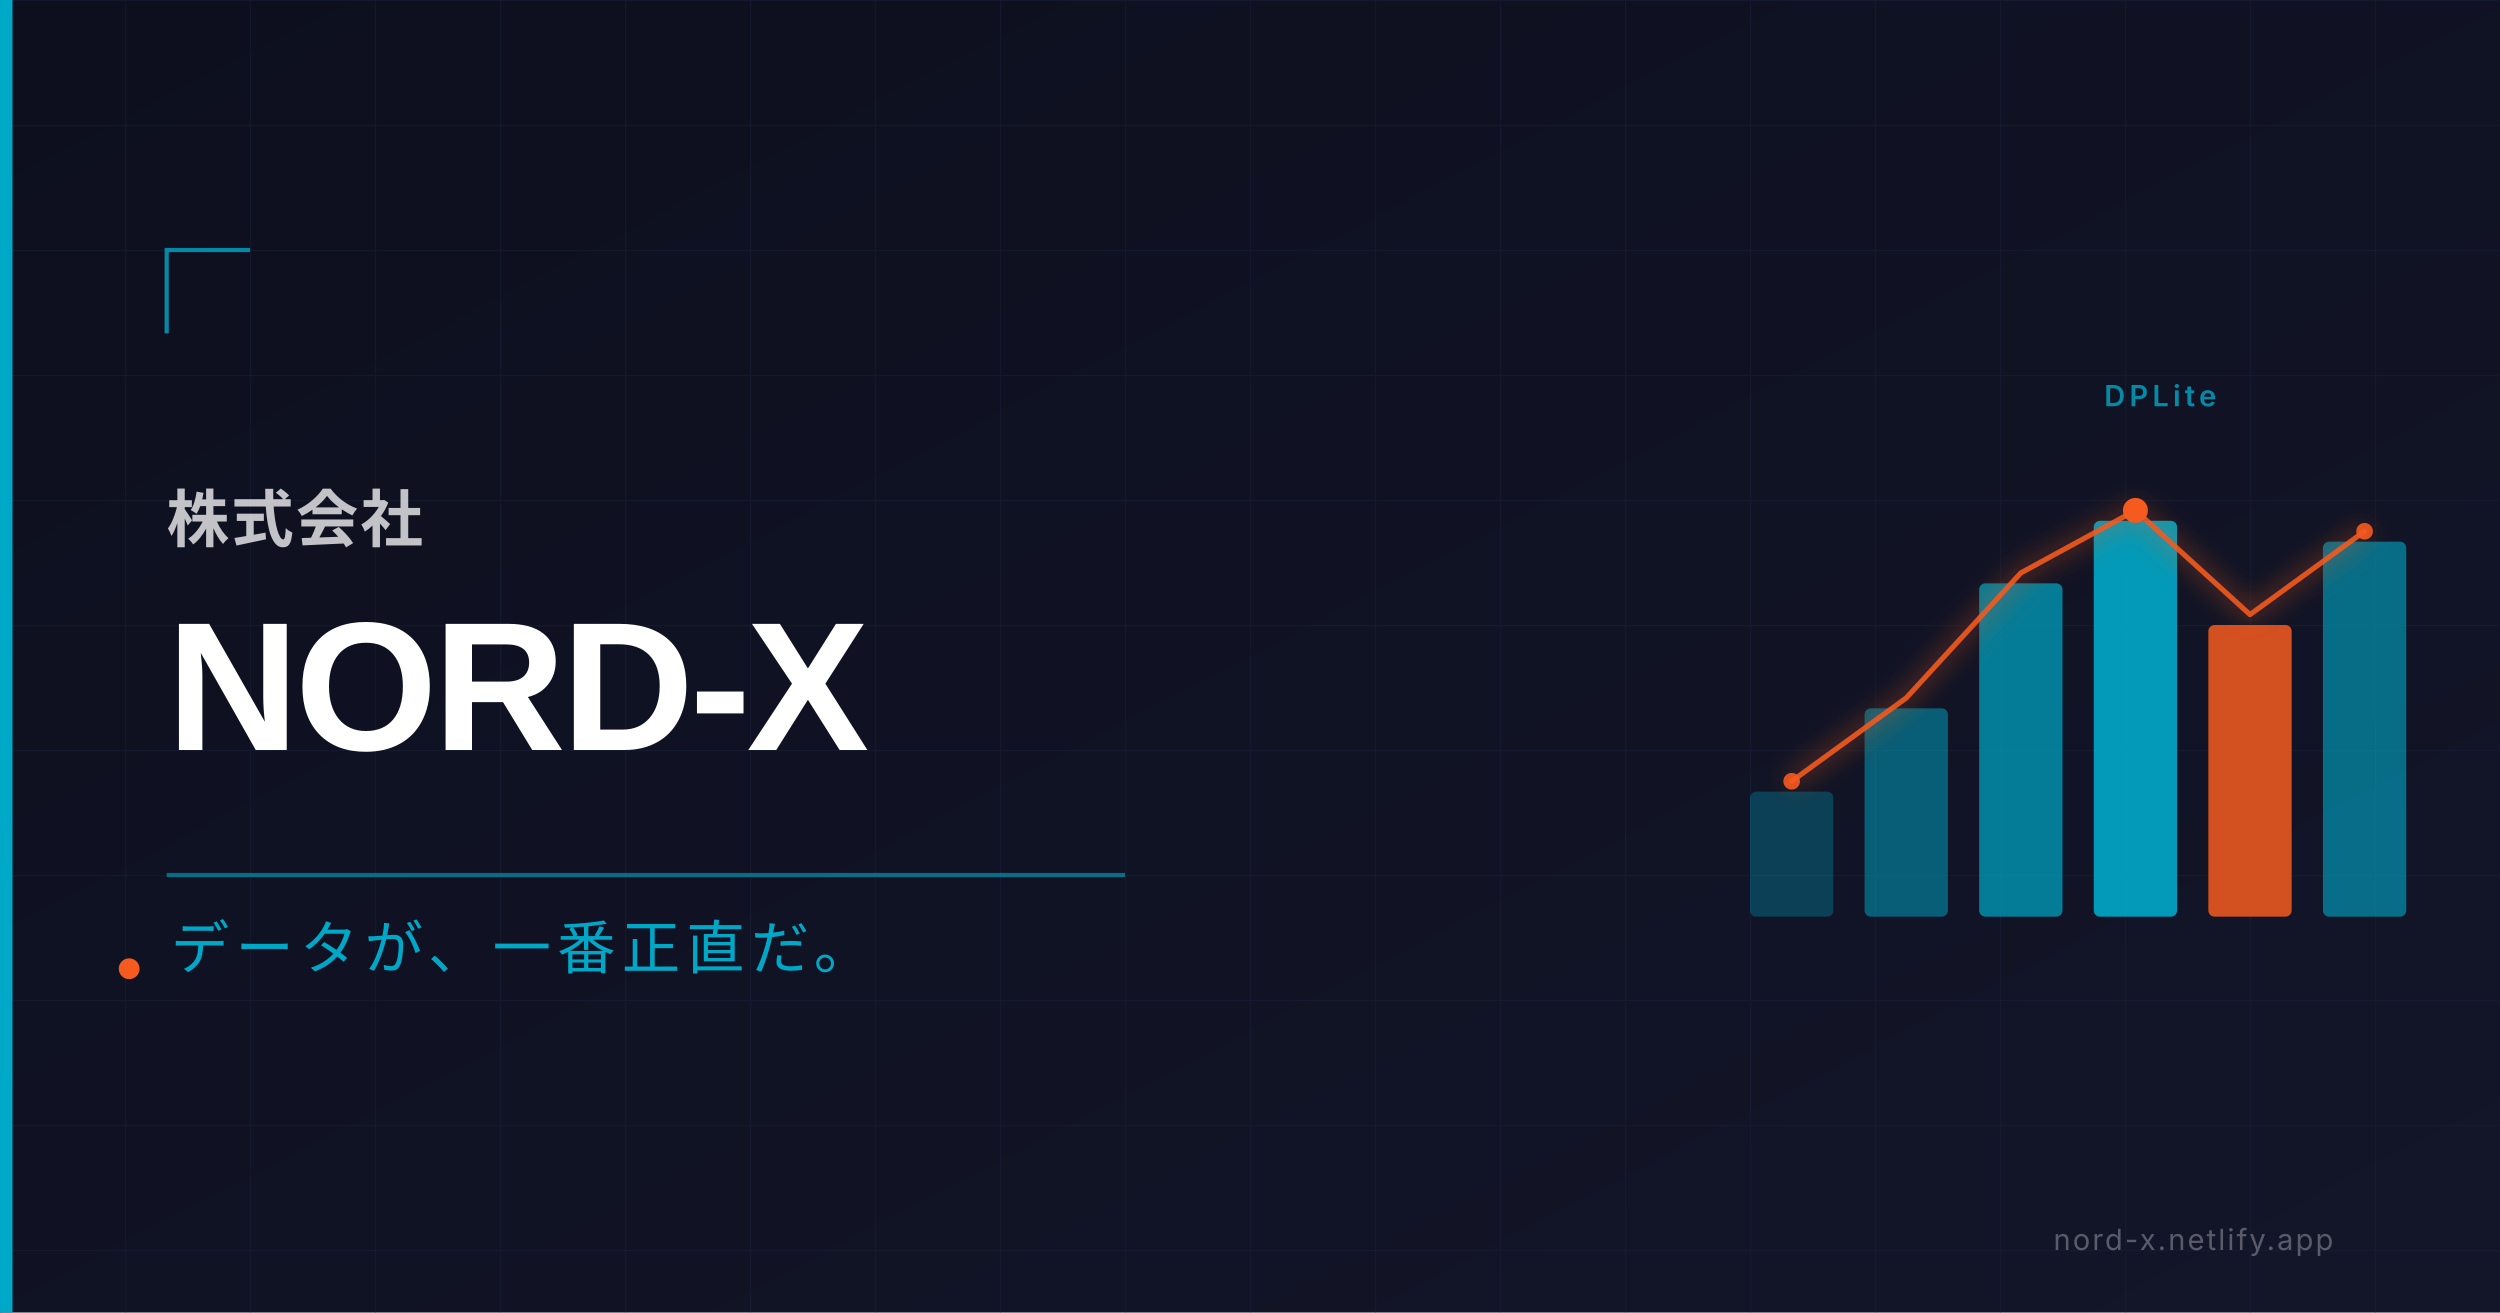
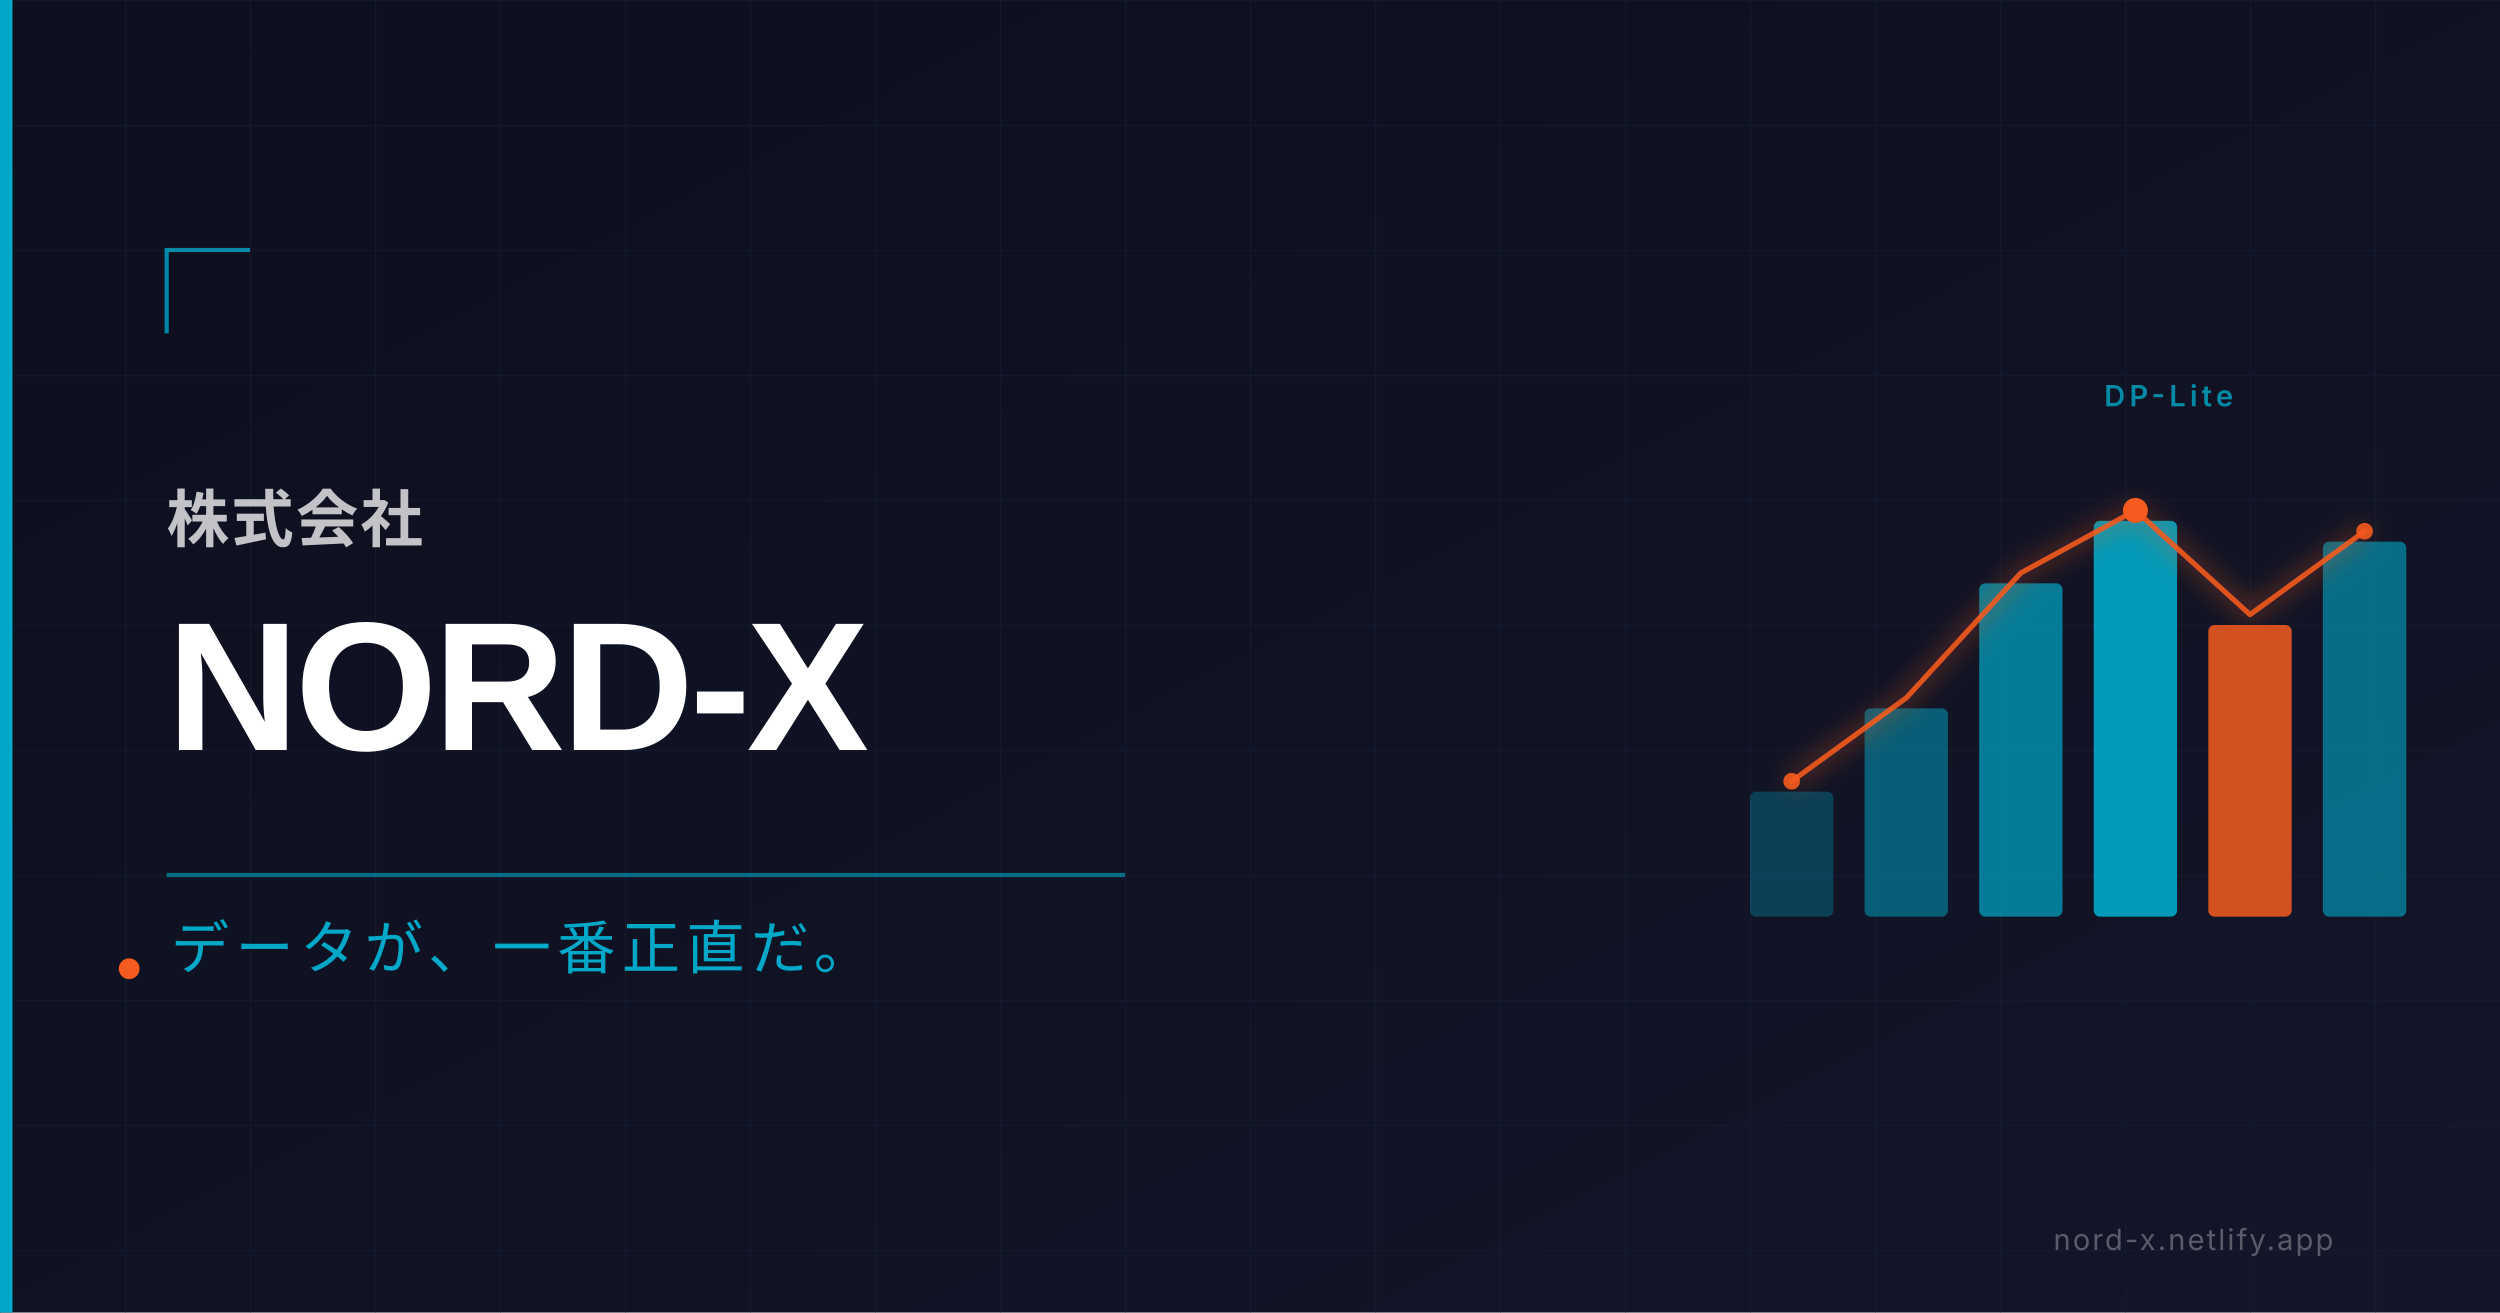
<svg xmlns="http://www.w3.org/2000/svg" width="1200" height="630" viewBox="0 0 1200 630">
  <defs>
    <linearGradient id="bgGrad" x1="0%" y1="0%" x2="100%" y2="100%">
      <stop offset="0%" style="stop-color:#0D0F1E;stop-opacity:1" />
      <stop offset="100%" style="stop-color:#131629;stop-opacity:1" />
    </linearGradient>
    <filter id="glow" x="-20%" y="-20%" width="140%" height="140%">
      <feGaussianBlur stdDeviation="6" result="blur" />
      <feMerge>
        <feMergeNode in="blur" />
        <feMergeNode in="SourceGraphic" />
      </feMerge>
    </filter>
    <pattern id="grid" width="60" height="60" patternUnits="userSpaceOnUse">
      <path d="M 60 0 L 0 0 0 60" fill="none" stroke="#1a1f3a" stroke-width="1" />
    </pattern>
  </defs>
  <rect width="1200" height="630" fill="url(#bgGrad)" />
  <rect width="1200" height="630" fill="url(#grid)" opacity="0.5" />
  <rect x="0" y="0" width="6" height="630" fill="#00A8C8" />
  <line x1="80" y1="420" x2="540" y2="420" stroke="#00A8C8" stroke-width="2" opacity="0.6" />
  <path d="M 80 160 L 80 120 L 120 120" fill="none" stroke="#00A8C8" stroke-width="2" opacity="0.8" />
  <g transform="translate(840, 200)">
    <rect x="0" y="180" width="40" height="60" fill="#00A8C8" opacity="0.3" rx="3" />
    <rect x="55" y="140" width="40" height="100" fill="#00A8C8" opacity="0.5" rx="3" />
    <rect x="110" y="80" width="40" height="160" fill="#00A8C8" opacity="0.7" rx="3" />
    <rect x="165" y="50" width="40" height="190" fill="#00A8C8" opacity="0.9" rx="3" />
    <rect x="220" y="100" width="40" height="140" fill="#F55A1E" opacity="0.85" rx="3" />
    <rect x="275" y="60" width="40" height="180" fill="#00A8C8" opacity="0.6" rx="3" />
    <polyline points="20,175 75,135 130,75 185,45 240,95 295,55" fill="none" stroke="#F55A1E" stroke-width="2.5" stroke-linecap="round" stroke-linejoin="round" opacity="0.9" filter="url(#glow)" />
    <circle cx="20" cy="175" r="4" fill="#F55A1E" opacity="0.9" />
    <circle cx="185" cy="45" r="6" fill="#F55A1E" opacity="1" />
    <circle cx="295" cy="55" r="4" fill="#F55A1E" opacity="0.9" />
  </g>
-   <text x="1010" y="195" font-family="'Inter', Arial, sans-serif" font-size="14" font-weight="600" fill="#00A8C8" letter-spacing="2" opacity="0.8">DPLite</text>
+   <text x="1010" y="195" font-family="'Inter', Arial, sans-serif" font-size="14" font-weight="600" fill="#00A8C8" letter-spacing="2" opacity="0.8">DP-Lite</text>
  <text x="80" y="260" font-family="'Syne', 'Arial Black', Arial, sans-serif" font-size="30" font-weight="700" fill="#FFFFFF" opacity="0.75" letter-spacing="1">
    株式会社
  </text>
  <text x="80" y="360" font-family="'Syne', 'Arial Black', Arial, sans-serif" font-size="88" font-weight="800" fill="#FFFFFF" letter-spacing="-2">
    NORD-X
  </text>
  <text x="82" y="465" font-family="'Inter', 'Hiragino Kaku Gothic Pro', 'Meiryo', sans-serif" font-size="28" font-weight="500" fill="#00A8C8" letter-spacing="3">
    データが、一番正直だ。
  </text>
  <text x="1120" y="600" font-family="'Inter', Arial, sans-serif" font-size="14" fill="#FFFFFF" opacity="0.3" text-anchor="end" letter-spacing="1">
    nord-x.netlify.app
  </text>
  <circle cx="62" cy="465" r="5" fill="#F55A1E" />
</svg>
